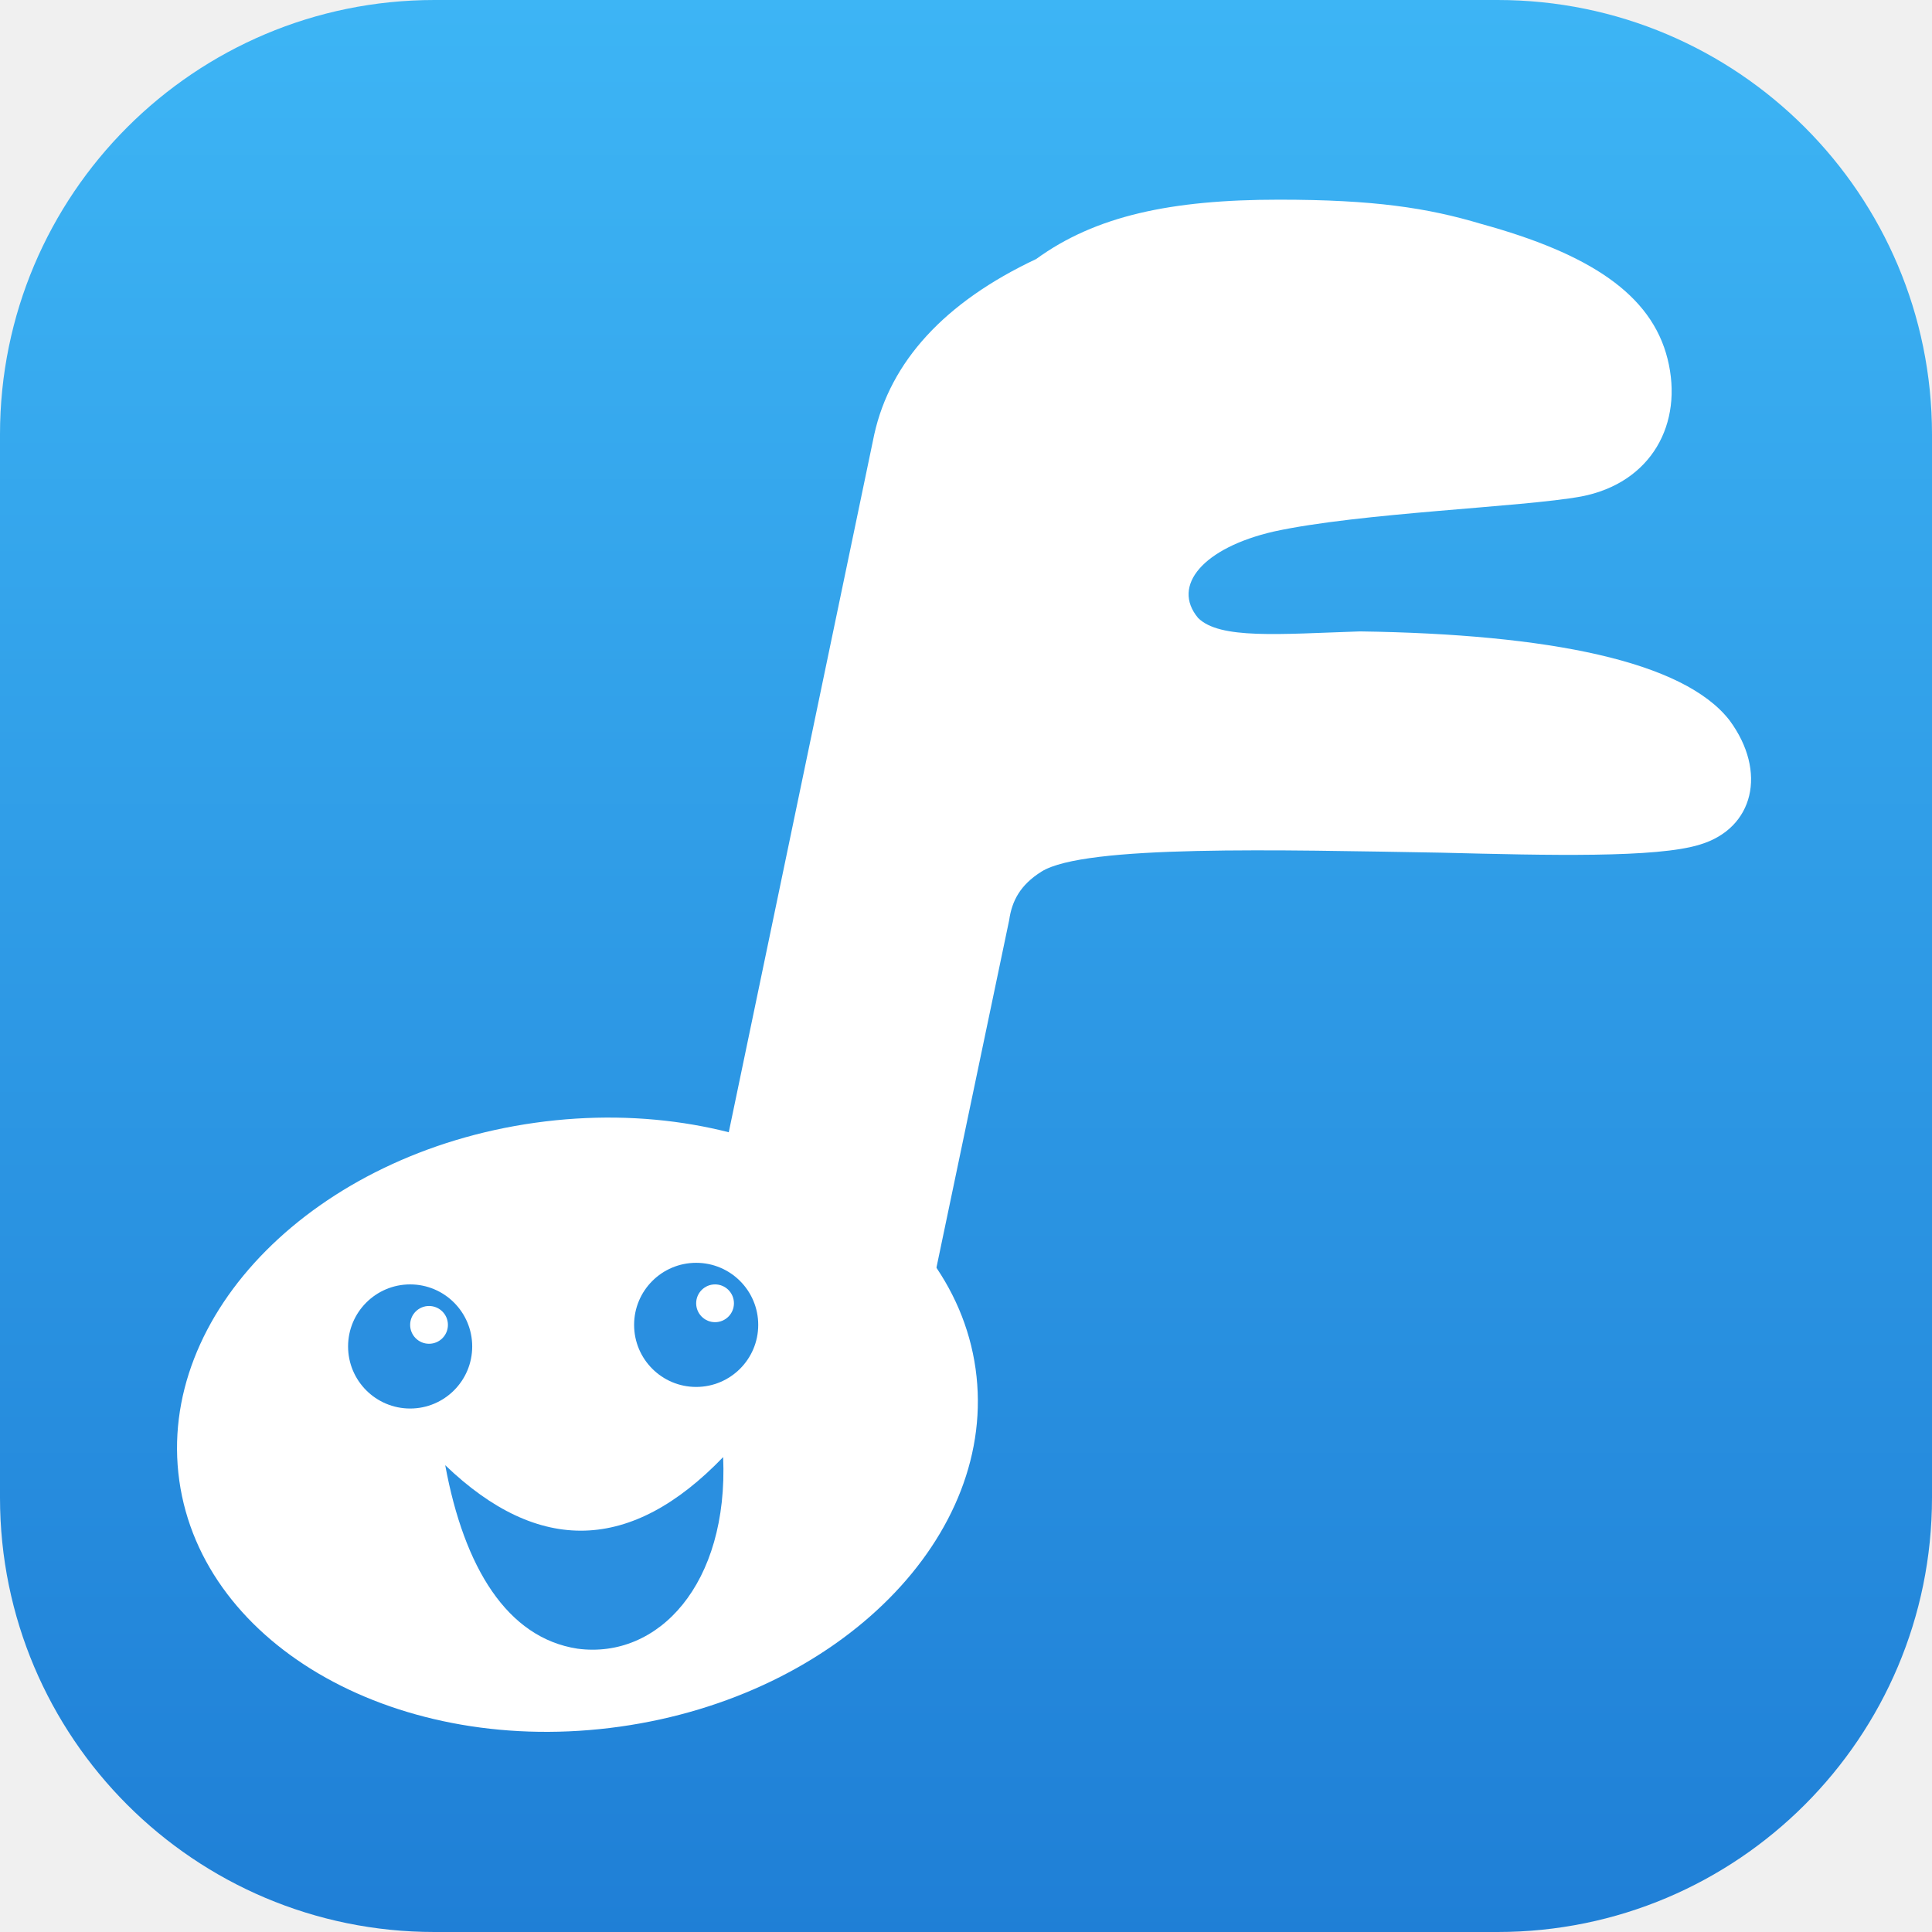
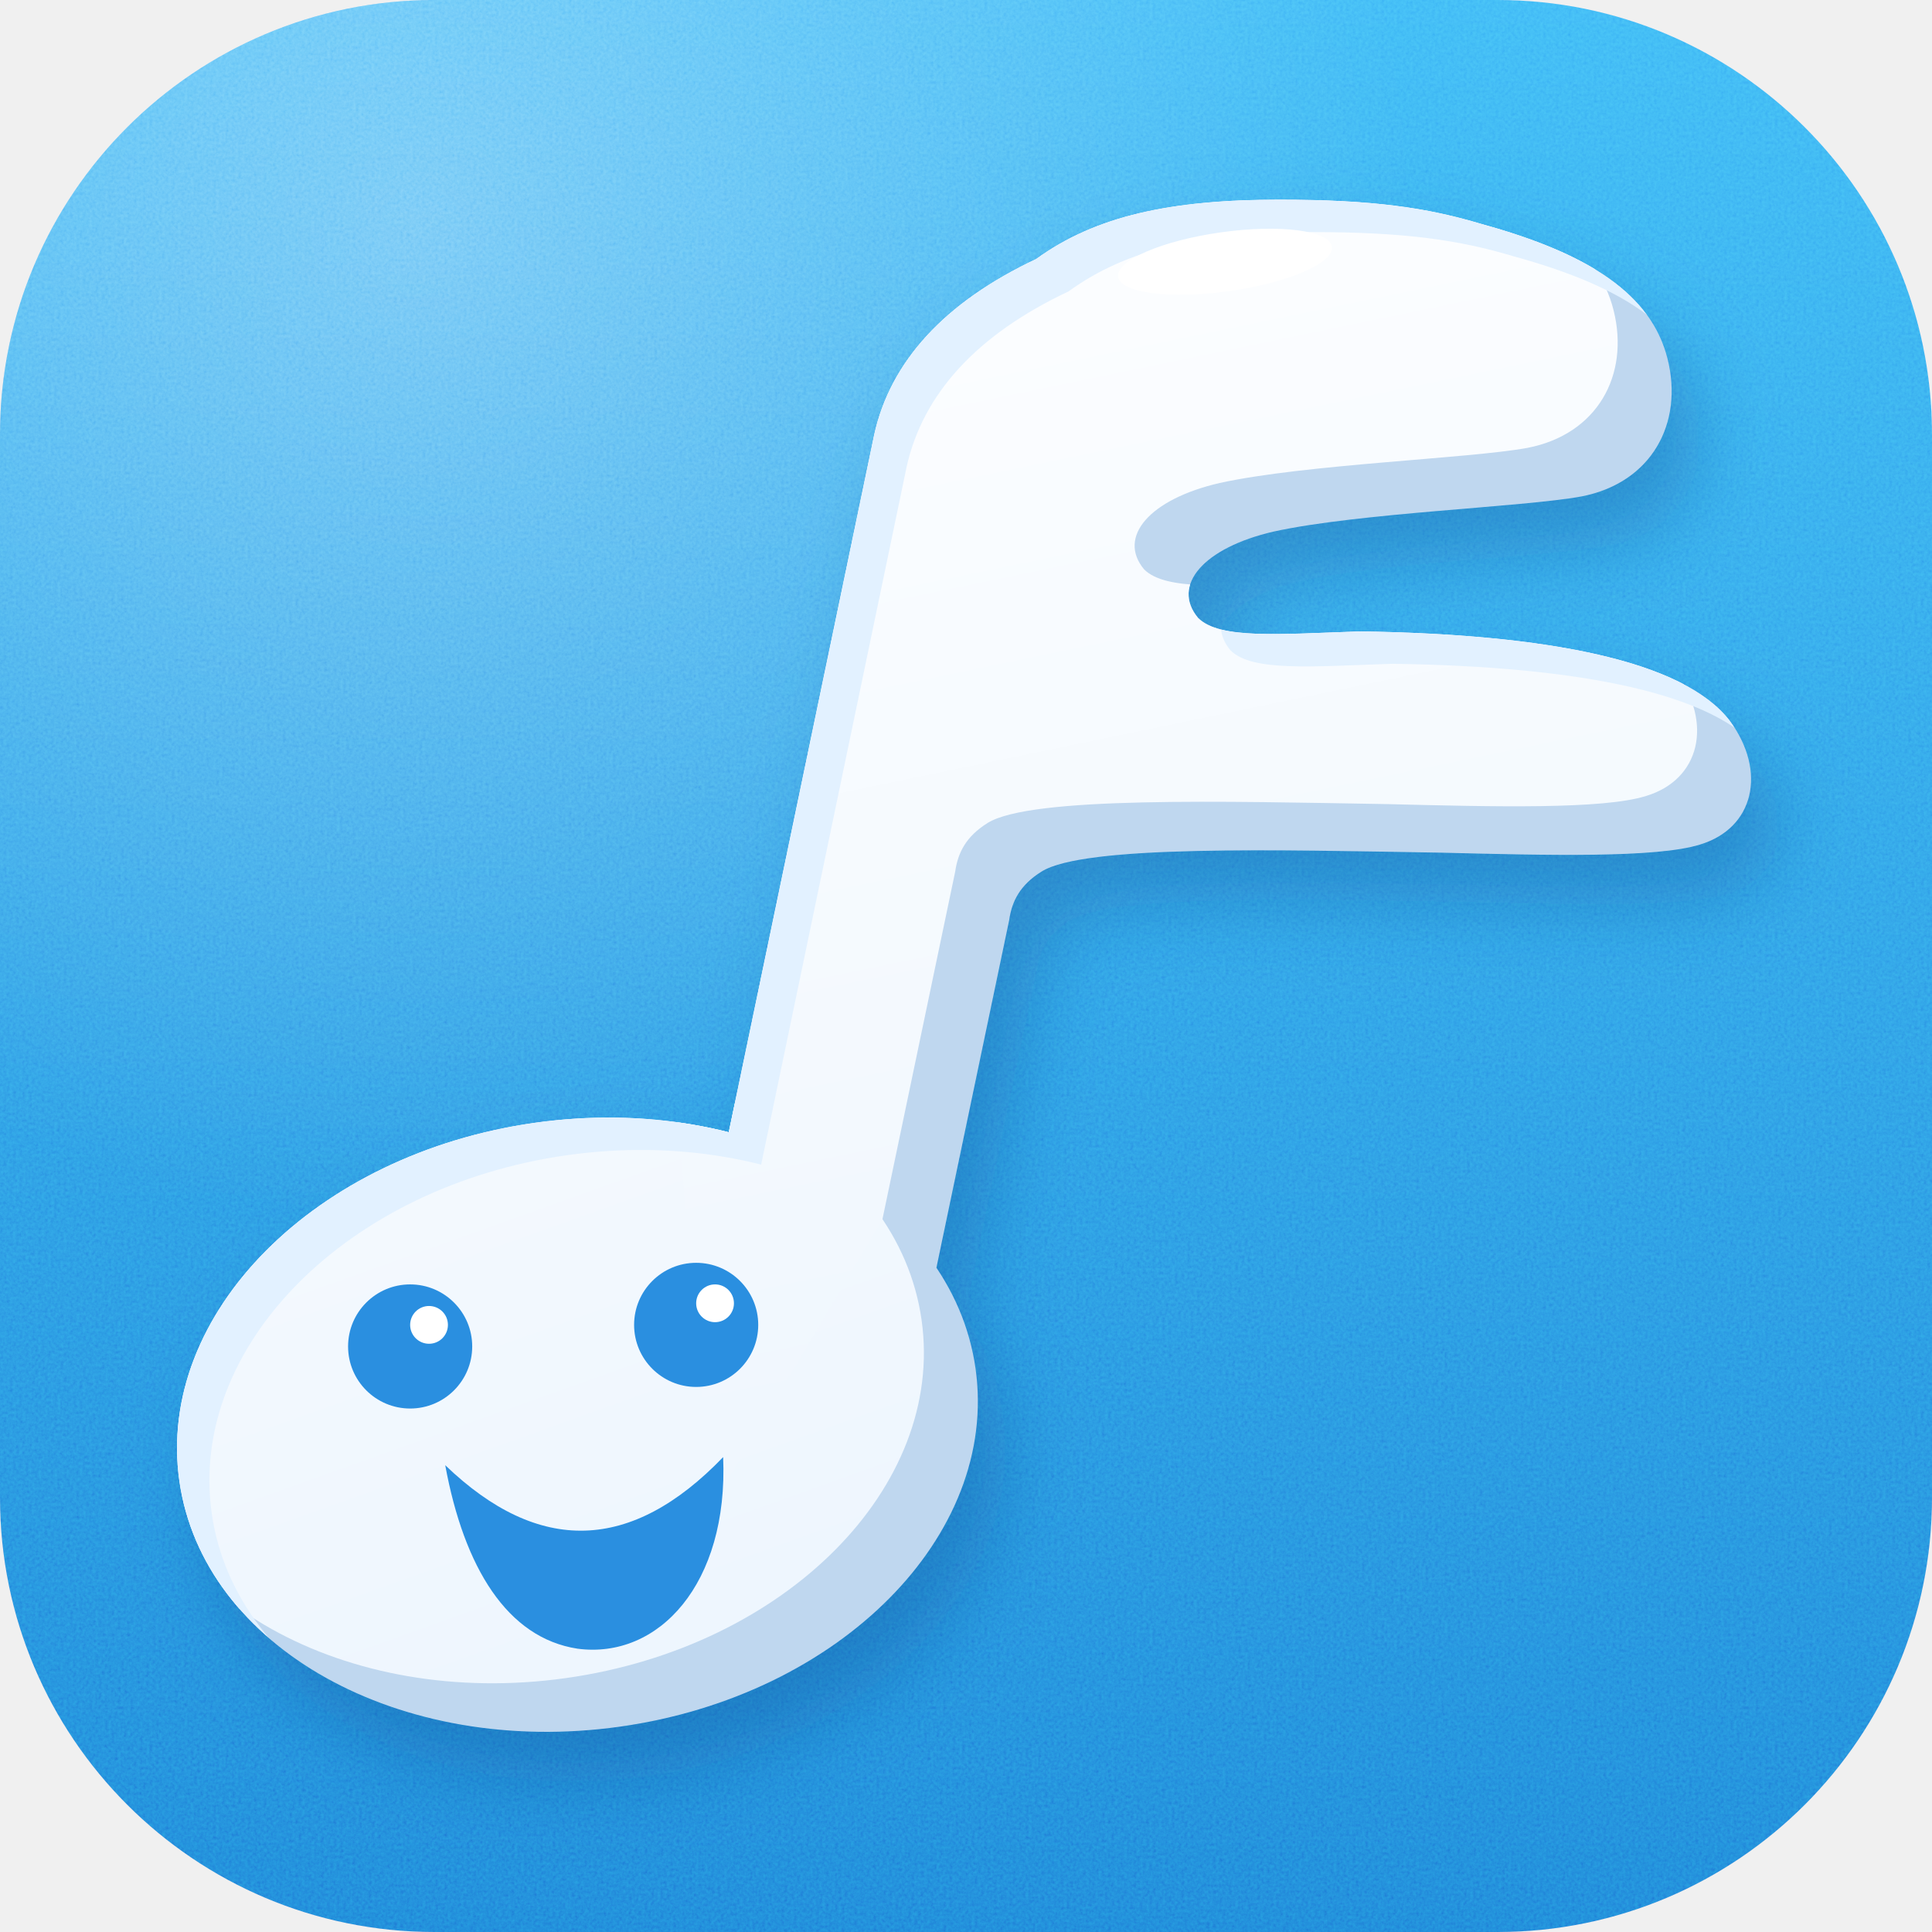
<svg xmlns="http://www.w3.org/2000/svg" viewBox="-34 -31 716 716">
  <defs>
-     <linearGradient id="b2D" x1="0" y1="0" x2="0" y2="1">
+     <linearGradient id="bg" x1="0" y1="0" x2="0" y2="1">
      <stop offset="0" stop-color="#3DB5F5" />
      <stop offset="1" stop-color="#1F7FD6" />
    </linearGradient>
+     <radialGradient id="glow" cx="0.22" cy="0.12" r="0.85">
+       <stop offset="0" stop-color="#FFFFFF" stop-opacity="0.28" />
+       <stop offset=".6" stop-color="#FFFFFF" stop-opacity="0" />
+     </radialGradient>
+     <filter id="grain" x="0" y="0" width="100%" height="100%">
+       <feTurbulence type="fractalNoise" baseFrequency=".85" numOctaves="3" seed="7" />
+       <feColorMatrix type="saturate" values="0" />
+       <feComponentTransfer>
+         <feFuncA type="table" tableValues="1 1" />
+       </feComponentTransfer>
+     </filter>
+     <linearGradient id="body" gradientUnits="userSpaceOnUse" x1="0" y1="40" x2="120" y2="620">
+       <stop offset="0" stop-color="#FFFFFF" />
+       <stop offset="1" stop-color="#EEF6FE" />
+     </linearGradient>
+     <clipPath id="note">
+       <ellipse cx="180" cy="497" rx="149" ry="113" transform="rotate(-8 180 497)" />
+       <path d="M250 545L236 389L290 130C296 103 316 81 350 65C372 49 400 43 440 43C475 43 495 46 515 52C555 63 578 78 584 102C590 126 578 148 552 153C530 157 470 159 438 166C412 172 400 186 410 198C418 206 440 204 470 203C540 204 590 214 607 236C621 255 616 276 596 282C580 287 540 286 500 285C440 284 368 282 352 292C344 297 341 303 340 310L313 439Z" />
+     </clipPath>
+     <mask id="rim">
+       <rect x="-200" y="-200" width="1100" height="1100" fill="#fff" />
+       <g fill="#000" transform="translate(12 12)">
+         <ellipse cx="180" cy="497" rx="149" ry="113" transform="rotate(-8 180 497)" />
+         <path d="M250 545L236 389L290 130C296 103 316 81 350 65C372 49 400 43 440 43C475 43 495 46 515 52C555 63 578 78 584 102C590 126 578 148 552 153C530 157 470 159 438 166C412 172 400 186 410 198C418 206 440 204 470 203C540 204 590 214 607 236C621 255 616 276 596 282C580 287 540 286 500 285C440 284 368 282 352 292C344 297 341 303 340 310L313 439Z" />
+       </g>
+     </mask>
+     <filter id="soft" x="-20%" y="-20%" width="140%" height="140%">
+       <feGaussianBlur stdDeviation="14" />
+     </filter>
+     <clipPath id="tile">
+       <rect x="-34" y="-31" width="716" height="716" rx="161" />
+     </clipPath>
  </defs>
-   <rect x="-34" y="-31" width="716" height="716" rx="161" fill="url(#b2D)" />
-   <g fill="#FFFFFF">
-     <ellipse cx="180" cy="497" rx="149" ry="113" transform="rotate(-8 180 497)" />
-     <path d="M250 545L236 389L290 130C296 103 316 81 350 65C372 49 400 43 440 43C475 43 495 46 515 52C555 63 578 78 584 102C590 126 578 148 552 153C530 157 470 159 438 166C412 172 400 186 410 198C418 206 440 204 470 203C540 204 590 214 607 236C621 255 616 276 596 282C580 287 540 286 500 285C440 284 368 282 352 292C344 297 341 303 340 310L313 439Z" />
+   <g clip-path="url(#tile)">
+     <rect x="-34" y="-31" width="716" height="716" fill="url(#bg)" />
+     <rect x="-34" y="-31" width="716" height="716" fill="url(#glow)" />
+     <rect x="-34" y="-31" width="716" height="716" filter="url(#grain)" opacity=".32" style="mix-blend-mode:overlay" />
+     <g fill="#0B4F96" opacity=".35" filter="url(#soft)" transform="translate(10 18)">
+       <ellipse cx="180" cy="497" rx="149" ry="113" transform="rotate(-8 180 497)" />
+       <path d="M250 545L236 389L290 130C296 103 316 81 350 65C372 49 400 43 440 43C475 43 495 46 515 52C555 63 578 78 584 102C590 126 578 148 552 153C530 157 470 159 438 166C412 172 400 186 410 198C418 206 440 204 470 203C540 204 590 214 607 236C621 255 616 276 596 282C580 287 540 286 500 285C440 284 368 282 352 292C344 297 341 303 340 310L313 439Z" />
+     </g>
+     <g clip-path="url(#note)">
+       <rect x="-200" y="-200" width="1100" height="1100" fill="#BFD7EF" />
+       <g fill="url(#body)" transform="translate(-20 -18)">
+         <ellipse cx="180" cy="497" rx="149" ry="113" transform="rotate(-8 180 497)" />
+         <path d="M250 545L236 389L290 130C296 103 316 81 350 65C372 49 400 43 440 43C475 43 495 46 515 52C555 63 578 78 584 102C590 126 578 148 552 153C530 157 470 159 438 166C412 172 400 186 410 198C418 206 440 204 470 203C540 204 590 214 607 236C621 255 616 276 596 282C580 287 540 286 500 285C440 284 368 282 352 292C344 297 341 303 340 310L313 439Z" />
+       </g>
+       <rect x="-200" y="-200" width="1100" height="1100" fill="#E2F1FF" mask="url(#rim)" />
+     </g>
+     <ellipse cx="420" cy="66" rx="40" ry="11" transform="rotate(-8 420 66)" fill="#FFFFFF" />
+     <circle cx="118" cy="468" r="23" fill="#2A8FE0" />
+     <circle cx="224" cy="460" r="23" fill="#2A8FE0" />
+     <circle cx="125" cy="460" r="7" fill="#FFFFFF" />
+     <circle cx="231" cy="452" r="7" fill="#FFFFFF" />
+     <path d="M131 512Q183 562 234 509C236 556 210 584 180 580C154 576 138 550 131 512Z" fill="#2A8FE0" />
  </g>
-   <circle cx="118" cy="468" r="23" fill="#2A8FE0" />
-   <circle cx="224" cy="460" r="23" fill="#2A8FE0" />
-   <circle cx="125" cy="460" r="7" fill="#FFFFFF" />
-   <circle cx="231" cy="452" r="7" fill="#FFFFFF" />
-   <path d="M131 512Q183 562 234 509C236 556 210 584 180 580C154 576 138 550 131 512Z" fill="#2A8FE0" />
</svg>
